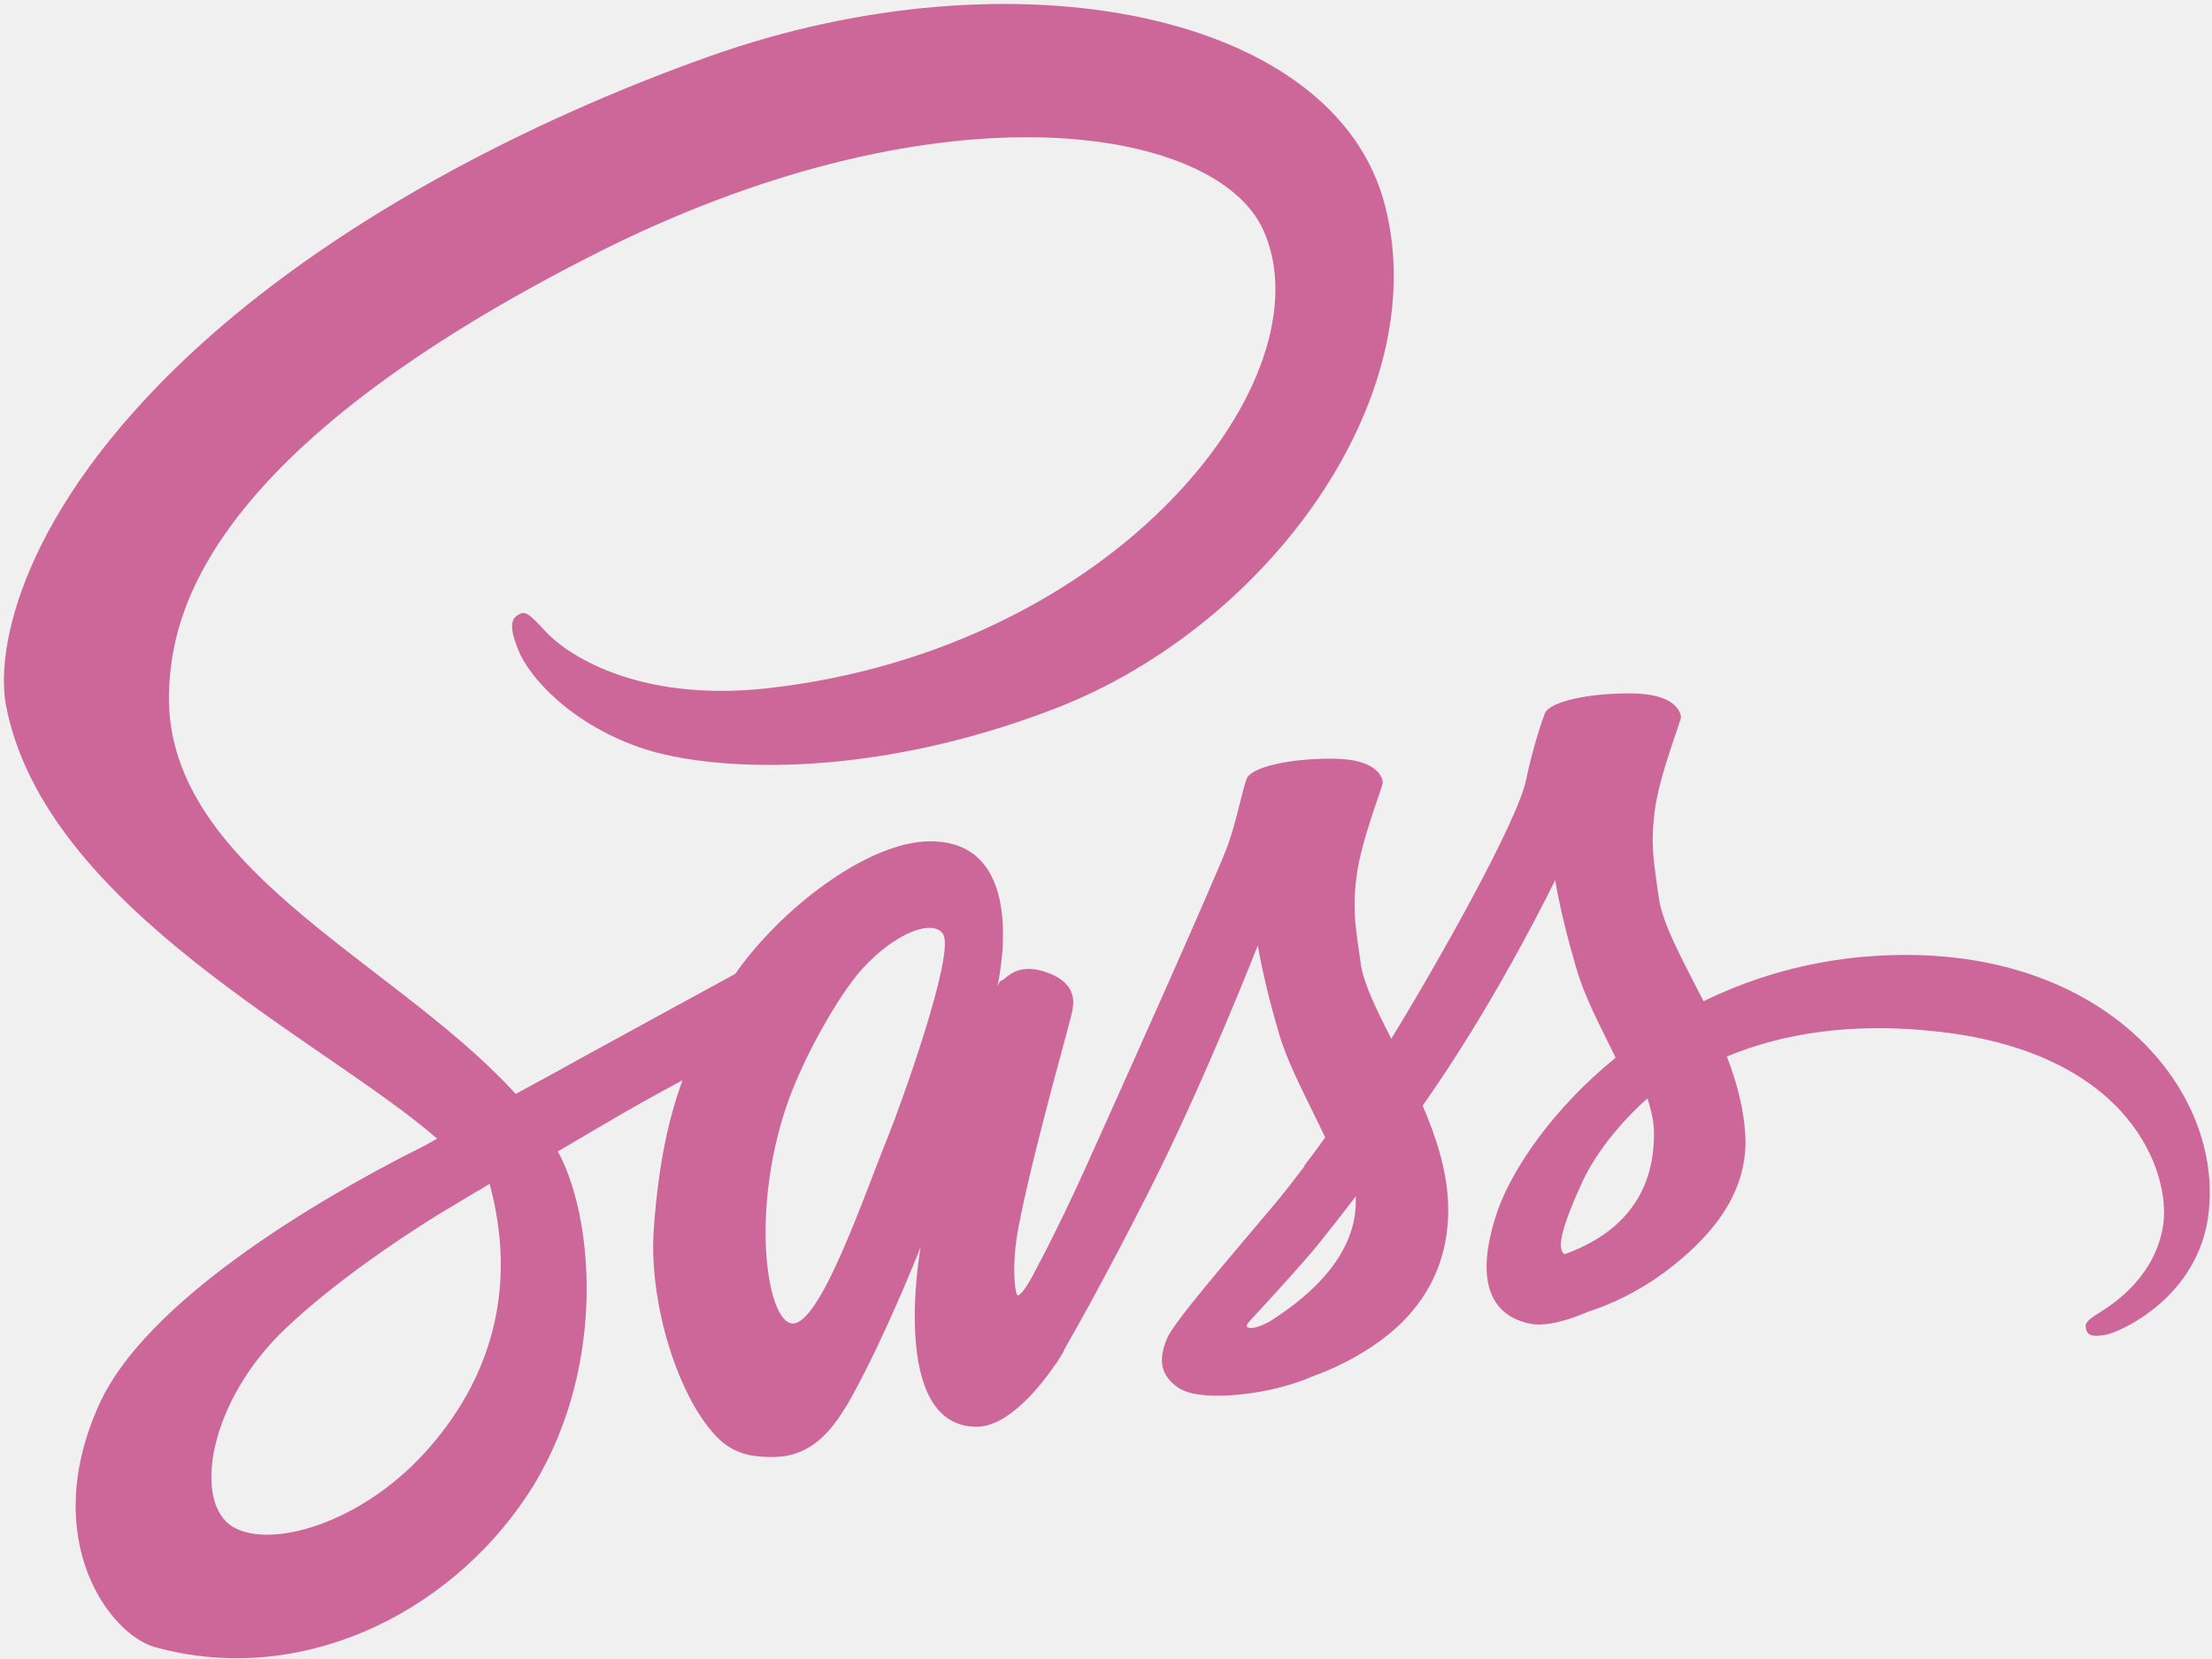
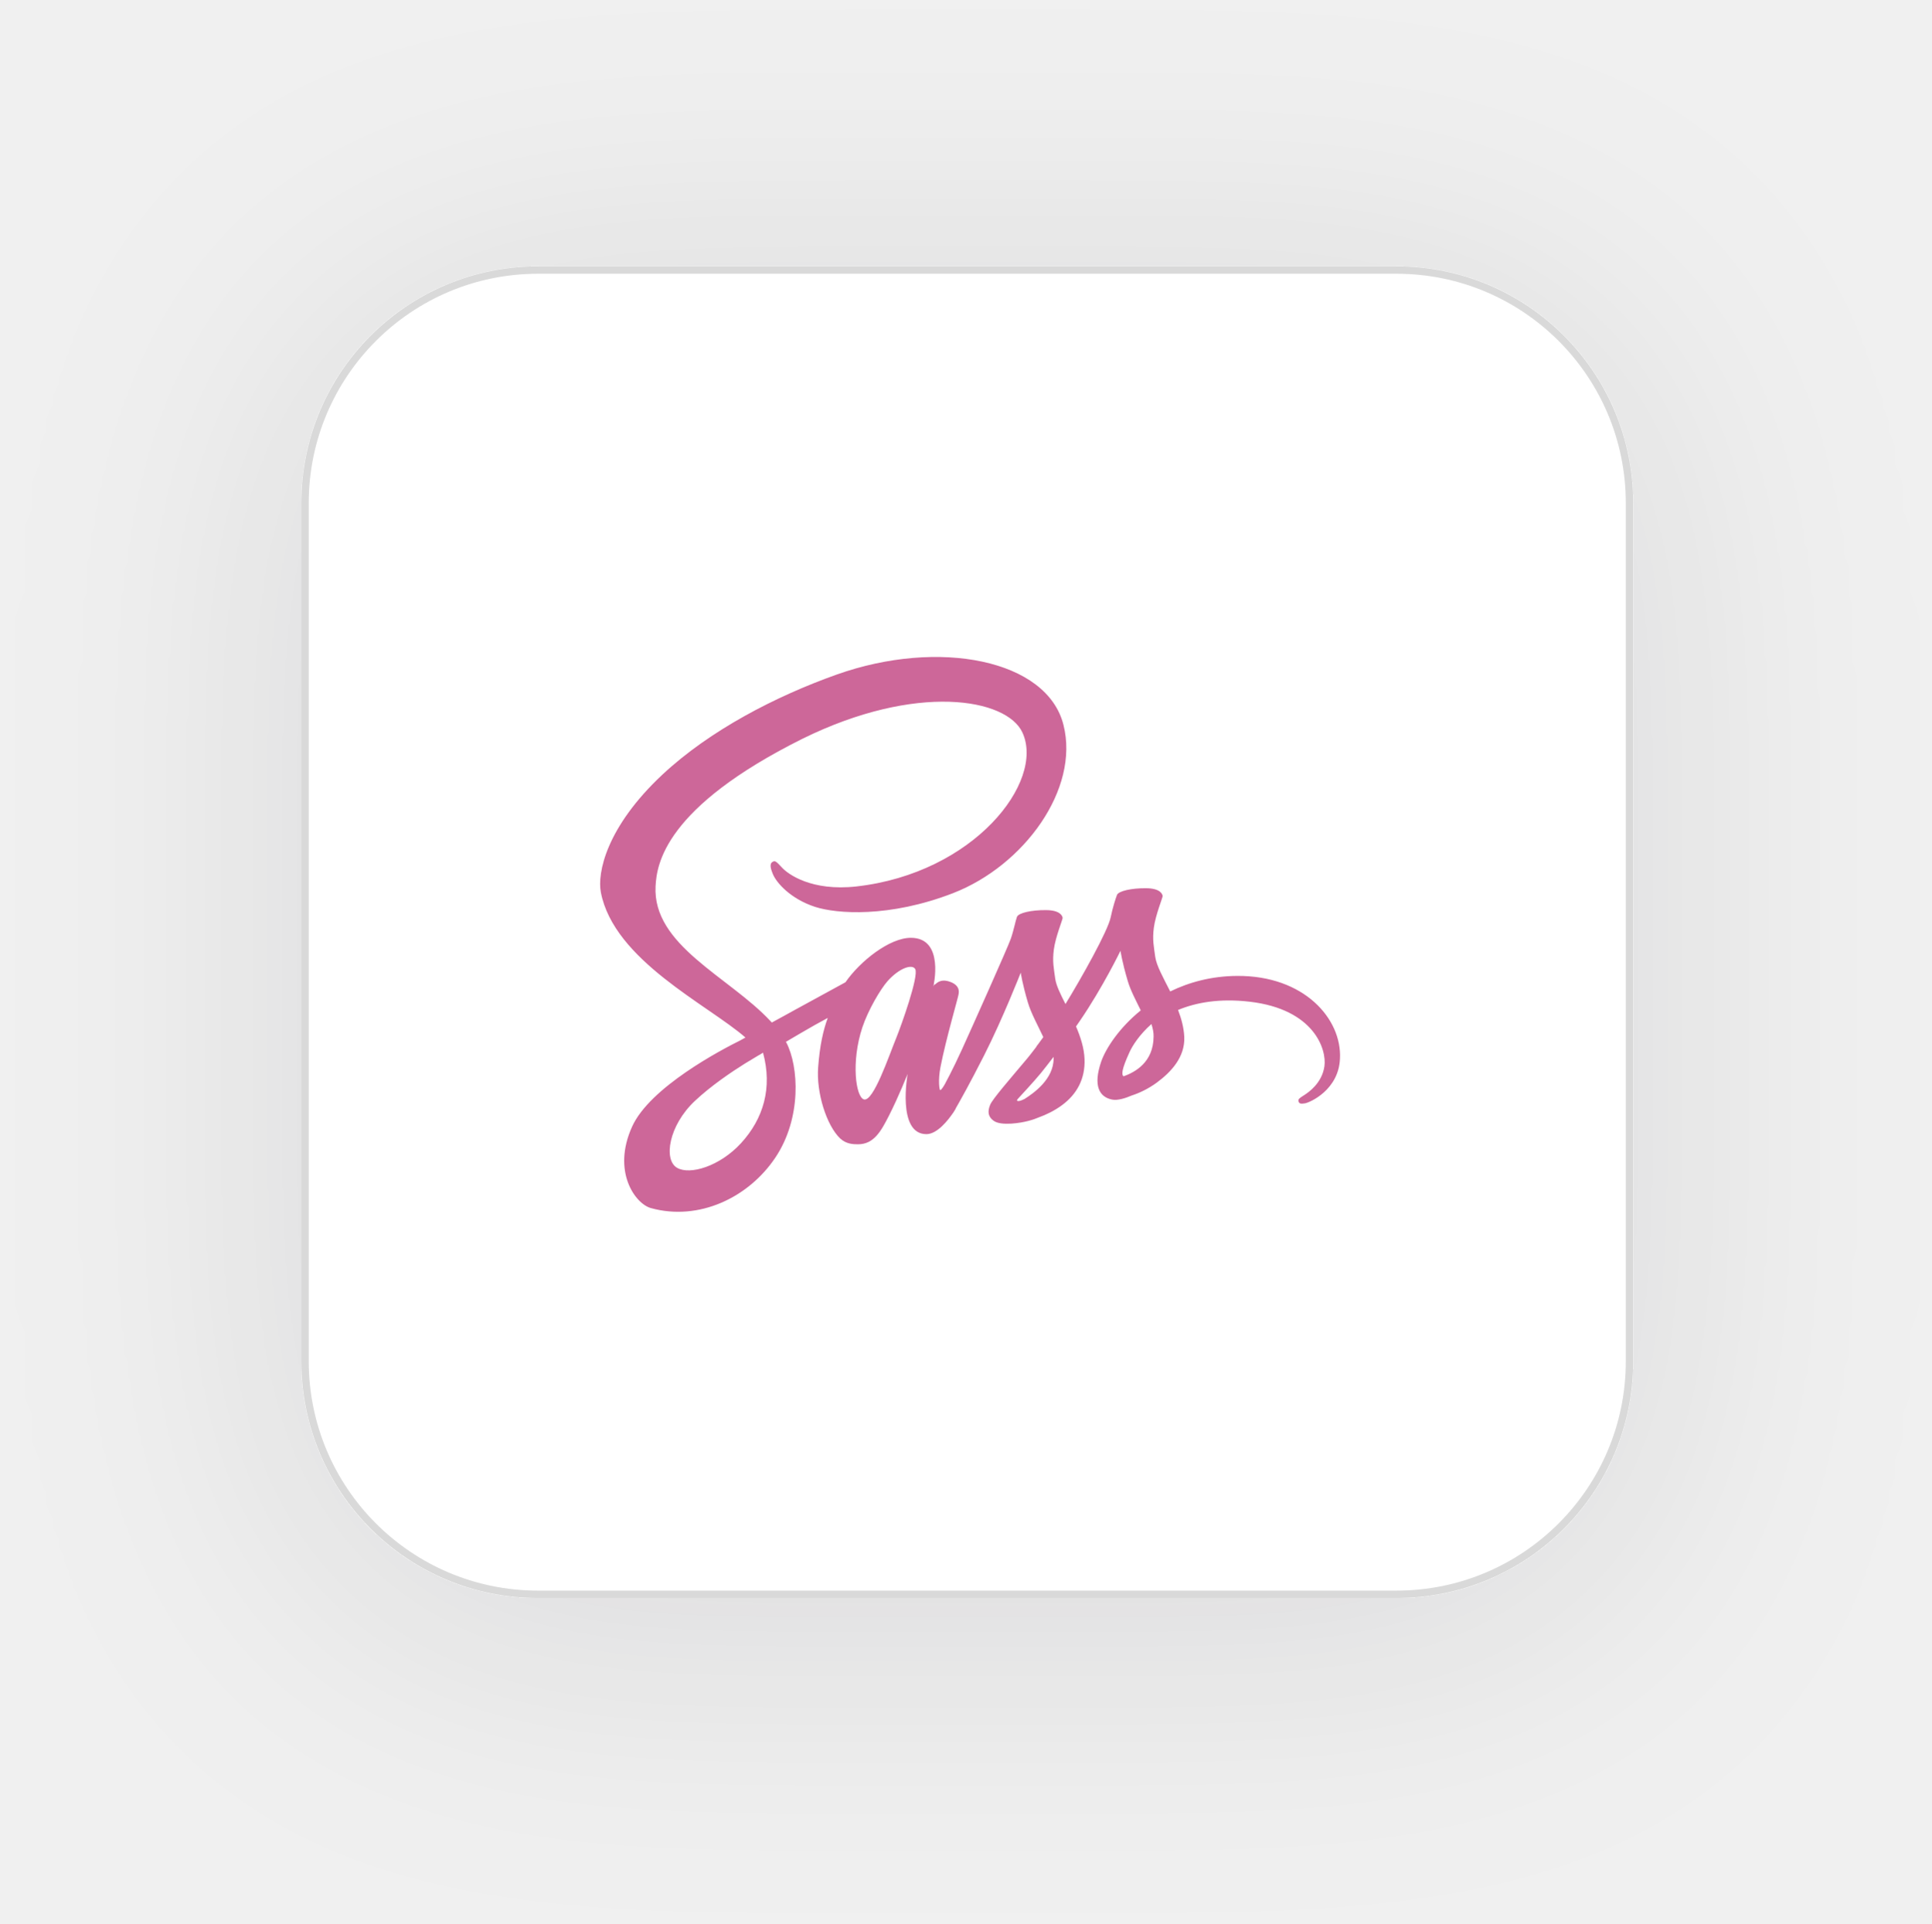
- <svg xmlns="http://www.w3.org/2000/svg" height="192" preserveAspectRatio="xMidYMid" viewBox="0 0 256 192" width="256">
-   <path d="m220.281 110.514c-8.906.047-16.647 2.192-23.129 5.362-2.378-4.71-4.756-8.906-5.176-11.984-.466-3.591-1.026-5.782-.466-10.072.56-4.29 3.078-10.399 3.031-10.865-.047-.466-.56-2.658-5.689-2.705-5.129-.047-9.559.979-10.072 2.332-.513 1.352-1.492 4.43-2.145 7.601-.886 4.663-10.259 21.31-15.621 30.03-1.725-3.404-3.217-6.388-3.544-8.766-.466-3.591-1.026-5.782-.466-10.072s3.078-10.399 3.031-10.865c-.047-.466-.56-2.658-5.689-2.705-5.129-.047-9.559.979-10.072 2.332-.513 1.352-1.072 4.523-2.145 7.601-1.072 3.078-13.523 30.869-16.787 38.05-1.679 3.684-3.124 6.621-4.15 8.627s-.047.14-.187.373c-.886 1.725-1.399 2.658-1.399 2.658v.047c-.699 1.259-1.446 2.425-1.819 2.425-.28 0-.793-3.357.093-7.927 1.865-9.652 6.295-24.667 6.248-25.18 0-.28.839-2.891-2.891-4.243-3.637-1.352-4.943.886-5.269.886s-.56.793-.56.793 4.057-16.88-7.741-16.88c-7.368 0-17.533 8.067-22.569 15.341-3.171 1.725-9.932 5.409-17.16 9.373-2.751 1.539-5.596 3.078-8.254 4.523-.187-.187-.373-.42-.56-.606-14.269-15.248-40.662-26.02-39.542-46.49.42-7.461 2.984-27.046 50.687-50.827 39.263-19.352 70.505-13.989 75.914-2.098 7.741 16.973-16.74 48.495-57.309 53.065-15.481 1.725-23.595-4.243-25.647-6.482-2.145-2.332-2.471-2.471-3.264-2.005-1.306.699-.466 2.798 0 4.01 1.212 3.171 6.202 8.766 14.642 11.518 7.461 2.425 25.6 3.777 47.563-4.71 24.574-9.513 43.786-35.952 38.144-58.101-5.642-22.476-42.946-29.89-78.246-17.346-20.984 7.461-43.739 19.212-60.106 34.506-19.445 18.186-22.522 33.993-21.263 40.615 4.523 23.502 36.931 38.796 49.894 50.128-.653.373-1.259.699-1.772.979-6.482 3.217-31.196 16.134-37.351 29.797-6.995 15.481 1.119 26.579 6.482 28.071 16.647 4.616 33.76-3.684 42.946-17.393 9.186-13.709 8.067-31.522 3.824-39.682-.047-.093-.093-.187-.187-.28 1.679-.979 3.404-2.005 5.083-2.984 3.311-1.958 6.575-3.777 9.373-5.269-1.585 4.337-2.751 9.513-3.311 16.973-.699 8.766 2.891 20.144 7.601 24.621 2.098 1.958 4.57 2.005 6.155 2.005 5.502 0 7.974-4.57 10.725-9.979 3.357-6.621 6.388-14.315 6.388-14.315s-3.777 20.797 6.482 20.797c3.73 0 7.507-4.85 9.186-7.321v.047s.093-.14.28-.466c.373-.606.606-.979.606-.979v-.093c1.492-2.611 4.85-8.533 9.839-18.372 6.435-12.683 12.637-28.538 12.637-28.538s.56 3.87 2.471 10.305c1.119 3.777 3.451 7.927 5.316 11.937-1.492 2.098-2.425 3.264-2.425 3.264s0 0 .047.047c-1.212 1.585-2.518 3.311-3.964 4.989-5.083 6.062-11.145 13.01-11.984 15.015-.979 2.378-.746 4.103 1.119 5.502 1.352 1.026 3.777 1.166 6.248 1.026 4.57-.326 7.787-1.446 9.373-2.145 2.471-.886 5.362-2.238 8.067-4.243 4.989-3.684 8.02-8.953 7.741-15.901-.14-3.824-1.399-7.647-2.938-11.238.466-.653.886-1.306 1.352-1.958 7.881-11.518 13.989-24.154 13.989-24.154s.56 3.87 2.471 10.305c.933 3.264 2.844 6.808 4.523 10.259-7.414 6.015-11.984 13.01-13.616 17.58-2.938 8.487-.653 12.31 3.684 13.196 1.958.42 4.756-.513 6.808-1.399 2.611-.839 5.689-2.285 8.627-4.43 4.989-3.684 9.792-8.813 9.513-15.761-.14-3.171-.979-6.295-2.145-9.326 6.295-2.611 14.409-4.057 24.761-2.844 22.196 2.611 26.579 16.46 25.74 22.289-.839 5.829-5.502 9-7.041 9.979-1.539.979-2.052 1.306-1.912 2.005.187 1.026.933.979 2.238.793 1.819-.326 11.658-4.71 12.077-15.435.699-13.709-12.357-28.678-35.439-28.538zm-171.226 57.728c-7.368 8.02-17.626 11.051-22.056 8.487-4.756-2.751-2.891-14.595 6.155-23.082 5.502-5.176 12.59-9.979 17.3-12.917 1.072-.653 2.658-1.585 4.57-2.751.326-.187.513-.28.513-.28l1.119-.699c3.311 12.124.14 22.802-7.601 31.242zm53.625-36.465c-2.565 6.248-7.927 22.243-11.191 21.357-2.798-.746-4.523-12.87-.56-24.854 2.005-6.015 6.248-13.196 8.72-15.994 4.01-4.477 8.44-5.969 9.513-4.15 1.352 2.378-4.896 19.725-6.482 23.642zm44.252 21.17c-1.072.56-2.098.933-2.565.653-.326-.187.466-.933.466-.933s5.549-5.969 7.741-8.673c1.259-1.585 2.751-3.451 4.337-5.549v.606c0 7.134-6.901 11.937-9.979 13.896zm34.133-7.787c-.793-.56-.653-2.425 2.005-8.254 1.026-2.285 3.451-6.109 7.601-9.792.466 1.492.793 2.938.746 4.29-.047 9-6.482 12.357-10.352 13.756z" fill="#cd6799" />
+ <svg xmlns="http://www.w3.org/2000/svg" width="261" height="260" viewBox="0 0 261 260" fill="none">
+   <g filter="url(#filter0_d_20_1668)">
+     <rect x="40.724" y="36" width="180" height="180" rx="32" fill="white" />
+     <rect x="41.224" y="36.5" width="179" height="179" rx="31.5" stroke="#D9D9D9" />
+   </g>
+   <path d="M167.212 131.911C163.724 131.929 160.692 132.77 158.153 134.012C157.221 132.167 156.29 130.523 156.125 129.317C155.943 127.911 155.723 127.053 155.943 125.372C156.162 123.692 157.148 121.299 157.13 121.116C157.112 120.934 156.911 120.075 154.901 120.057C152.892 120.039 151.157 120.441 150.956 120.97C150.755 121.5 150.372 122.705 150.116 123.947C149.769 125.774 146.098 132.295 143.997 135.71C143.321 134.377 142.737 133.208 142.609 132.276C142.426 130.87 142.207 130.012 142.426 128.331C142.645 126.651 143.632 124.258 143.613 124.075C143.595 123.893 143.394 123.034 141.385 123.016C139.376 122.998 137.641 123.4 137.44 123.929C137.239 124.459 137.02 125.701 136.6 126.906C136.179 128.112 131.303 138.998 130.024 141.811C129.366 143.254 128.8 144.405 128.398 145.19C128.398 145.19 128.38 145.245 128.325 145.336C127.978 146.012 127.777 146.377 127.777 146.377C127.777 146.377 127.777 146.377 127.777 146.396C127.503 146.889 127.211 147.345 127.065 147.345C126.955 147.345 126.754 146.03 127.102 144.24C127.832 140.459 129.567 134.578 129.549 134.377C129.549 134.267 129.878 133.245 128.417 132.715C126.992 132.185 126.481 133.062 126.353 133.062C126.225 133.062 126.133 133.372 126.133 133.372C126.133 133.372 127.723 126.76 123.101 126.76C120.215 126.76 116.234 129.92 114.261 132.77C113.019 133.445 110.37 134.888 107.539 136.441C106.462 137.044 105.347 137.647 104.306 138.213C104.233 138.14 104.16 138.048 104.087 137.975C98.498 132.003 88.16 127.783 88.598 119.765C88.763 116.842 89.767 109.171 108.453 99.855C123.832 92.275 136.07 94.376 138.189 99.034C141.221 105.682 131.631 118.029 115.74 119.819C109.676 120.495 106.498 118.157 105.694 117.281C104.854 116.367 104.726 116.313 104.416 116.495C103.904 116.769 104.233 117.591 104.416 118.066C104.891 119.308 106.845 121.5 110.151 122.578C113.074 123.527 120.179 124.057 128.782 120.733C138.408 117.007 145.933 106.65 143.723 97.974C141.513 89.17 126.901 86.266 113.074 91.179C104.854 94.102 95.941 98.705 89.53 104.696C81.913 111.819 80.707 118.011 81.201 120.605C82.972 129.811 95.667 135.802 100.745 140.24C100.489 140.386 100.251 140.514 100.05 140.624C97.512 141.884 87.831 146.944 85.42 152.295C82.68 158.359 85.858 162.707 87.959 163.291C94.48 165.099 101.183 161.848 104.781 156.478C108.38 151.108 107.941 144.131 106.279 140.934C106.261 140.898 106.242 140.861 106.206 140.825C106.863 140.441 107.539 140.039 108.197 139.656C109.494 138.889 110.772 138.176 111.868 137.592C111.247 139.29 110.791 141.318 110.571 144.24C110.297 147.674 111.704 152.131 113.549 153.884C114.371 154.652 115.339 154.67 115.96 154.67C118.115 154.67 119.083 152.88 120.161 150.761C121.476 148.167 122.663 145.154 122.663 145.154C122.663 145.154 121.184 153.3 125.202 153.3C126.663 153.3 128.143 151.4 128.8 150.432C128.8 150.451 128.8 150.451 128.8 150.451C128.8 150.451 128.837 150.396 128.91 150.268C129.056 150.03 129.147 149.884 129.147 149.884C129.147 149.884 129.147 149.866 129.147 149.848C129.732 148.825 131.047 146.505 133.001 142.651C135.522 137.683 137.951 131.473 137.951 131.473C137.951 131.473 138.17 132.989 138.919 135.509C139.358 136.989 140.271 138.615 141.001 140.185C140.417 141.007 140.052 141.464 140.052 141.464C140.052 141.464 140.052 141.464 140.07 141.482C139.595 142.103 139.084 142.779 138.517 143.437C136.526 145.811 134.152 148.533 133.823 149.318C133.44 150.25 133.531 150.925 134.262 151.473C134.791 151.875 135.741 151.93 136.709 151.875C138.499 151.747 139.759 151.309 140.38 151.035C141.349 150.688 142.481 150.158 143.54 149.373C145.495 147.93 146.682 145.866 146.572 143.144C146.518 141.647 146.024 140.149 145.422 138.742C145.604 138.487 145.769 138.231 145.951 137.975C149.038 133.464 151.431 128.514 151.431 128.514C151.431 128.514 151.65 130.03 152.399 132.55C152.764 133.829 153.513 135.217 154.171 136.569C151.267 138.925 149.477 141.665 148.837 143.455C147.687 146.779 148.582 148.277 150.28 148.624C151.047 148.788 152.143 148.423 152.947 148.076C153.97 147.747 155.175 147.181 156.326 146.341C158.281 144.898 160.162 142.889 160.052 140.167C159.997 138.925 159.669 137.701 159.212 136.514C161.678 135.491 164.856 134.925 168.911 135.4C177.605 136.423 179.322 141.848 178.993 144.131C178.665 146.414 176.838 147.656 176.235 148.04C175.633 148.423 175.432 148.551 175.487 148.825C175.56 149.227 175.852 149.208 176.363 149.135C177.076 149.008 180.93 147.291 181.094 143.09C181.368 137.72 176.254 131.856 167.212 131.911ZM100.142 154.524C97.256 157.665 93.237 158.853 91.502 157.848C89.639 156.77 90.37 152.131 93.913 148.807C96.069 146.779 98.845 144.898 100.69 143.747C101.11 143.491 101.731 143.126 102.48 142.669C102.608 142.596 102.681 142.56 102.681 142.56C102.827 142.469 102.973 142.377 103.119 142.286C104.416 147.035 103.174 151.218 100.142 154.524ZM121.147 140.24C120.142 142.688 118.042 148.953 116.763 148.606C115.667 148.313 114.992 143.564 116.544 138.87C117.33 136.514 118.992 133.701 119.96 132.605C121.531 130.852 123.266 130.267 123.686 130.98C124.216 131.911 121.768 138.706 121.147 140.24ZM138.481 148.533C138.061 148.752 137.659 148.898 137.476 148.788C137.348 148.715 137.659 148.423 137.659 148.423C137.659 148.423 139.833 146.085 140.691 145.026C141.184 144.405 141.769 143.674 142.39 142.852C142.39 142.925 142.39 143.017 142.39 143.09C142.39 145.884 139.686 147.766 138.481 148.533ZM151.851 145.482C151.541 145.263 151.595 144.533 152.637 142.249C153.038 141.354 153.988 139.857 155.614 138.414C155.796 138.998 155.924 139.564 155.906 140.094C155.888 143.619 153.367 144.934 151.851 145.482Z" fill="#CD6799" />
+   <defs>
+     <filter id="filter0_d_20_1668" x="0.724" y="0" width="260" height="260" filterUnits="userSpaceOnUse" color-interpolation-filters="sRGB">
+       <feFlood flood-opacity="0" result="BackgroundImageFix" />
+       <feColorMatrix in="SourceAlpha" type="matrix" values="0 0 0 0 0 0 0 0 0 0 0 0 0 0 0 0 0 0 127 0" result="hardAlpha" />
+       <feOffset dy="4" />
+       <feGaussianBlur stdDeviation="20" />
+       <feComposite in2="hardAlpha" operator="out" />
+       <feColorMatrix type="matrix" values="0 0 0 0 0.037 0 0 0 0 0.035 0 0 0 0 0.048 0 0 0 0.1 0" />
+       <feBlend mode="normal" in2="BackgroundImageFix" result="effect1_dropShadow_20_1668" />
+       <feBlend mode="normal" in="SourceGraphic" in2="effect1_dropShadow_20_1668" result="shape" />
+     </filter>
+   </defs>
</svg>
